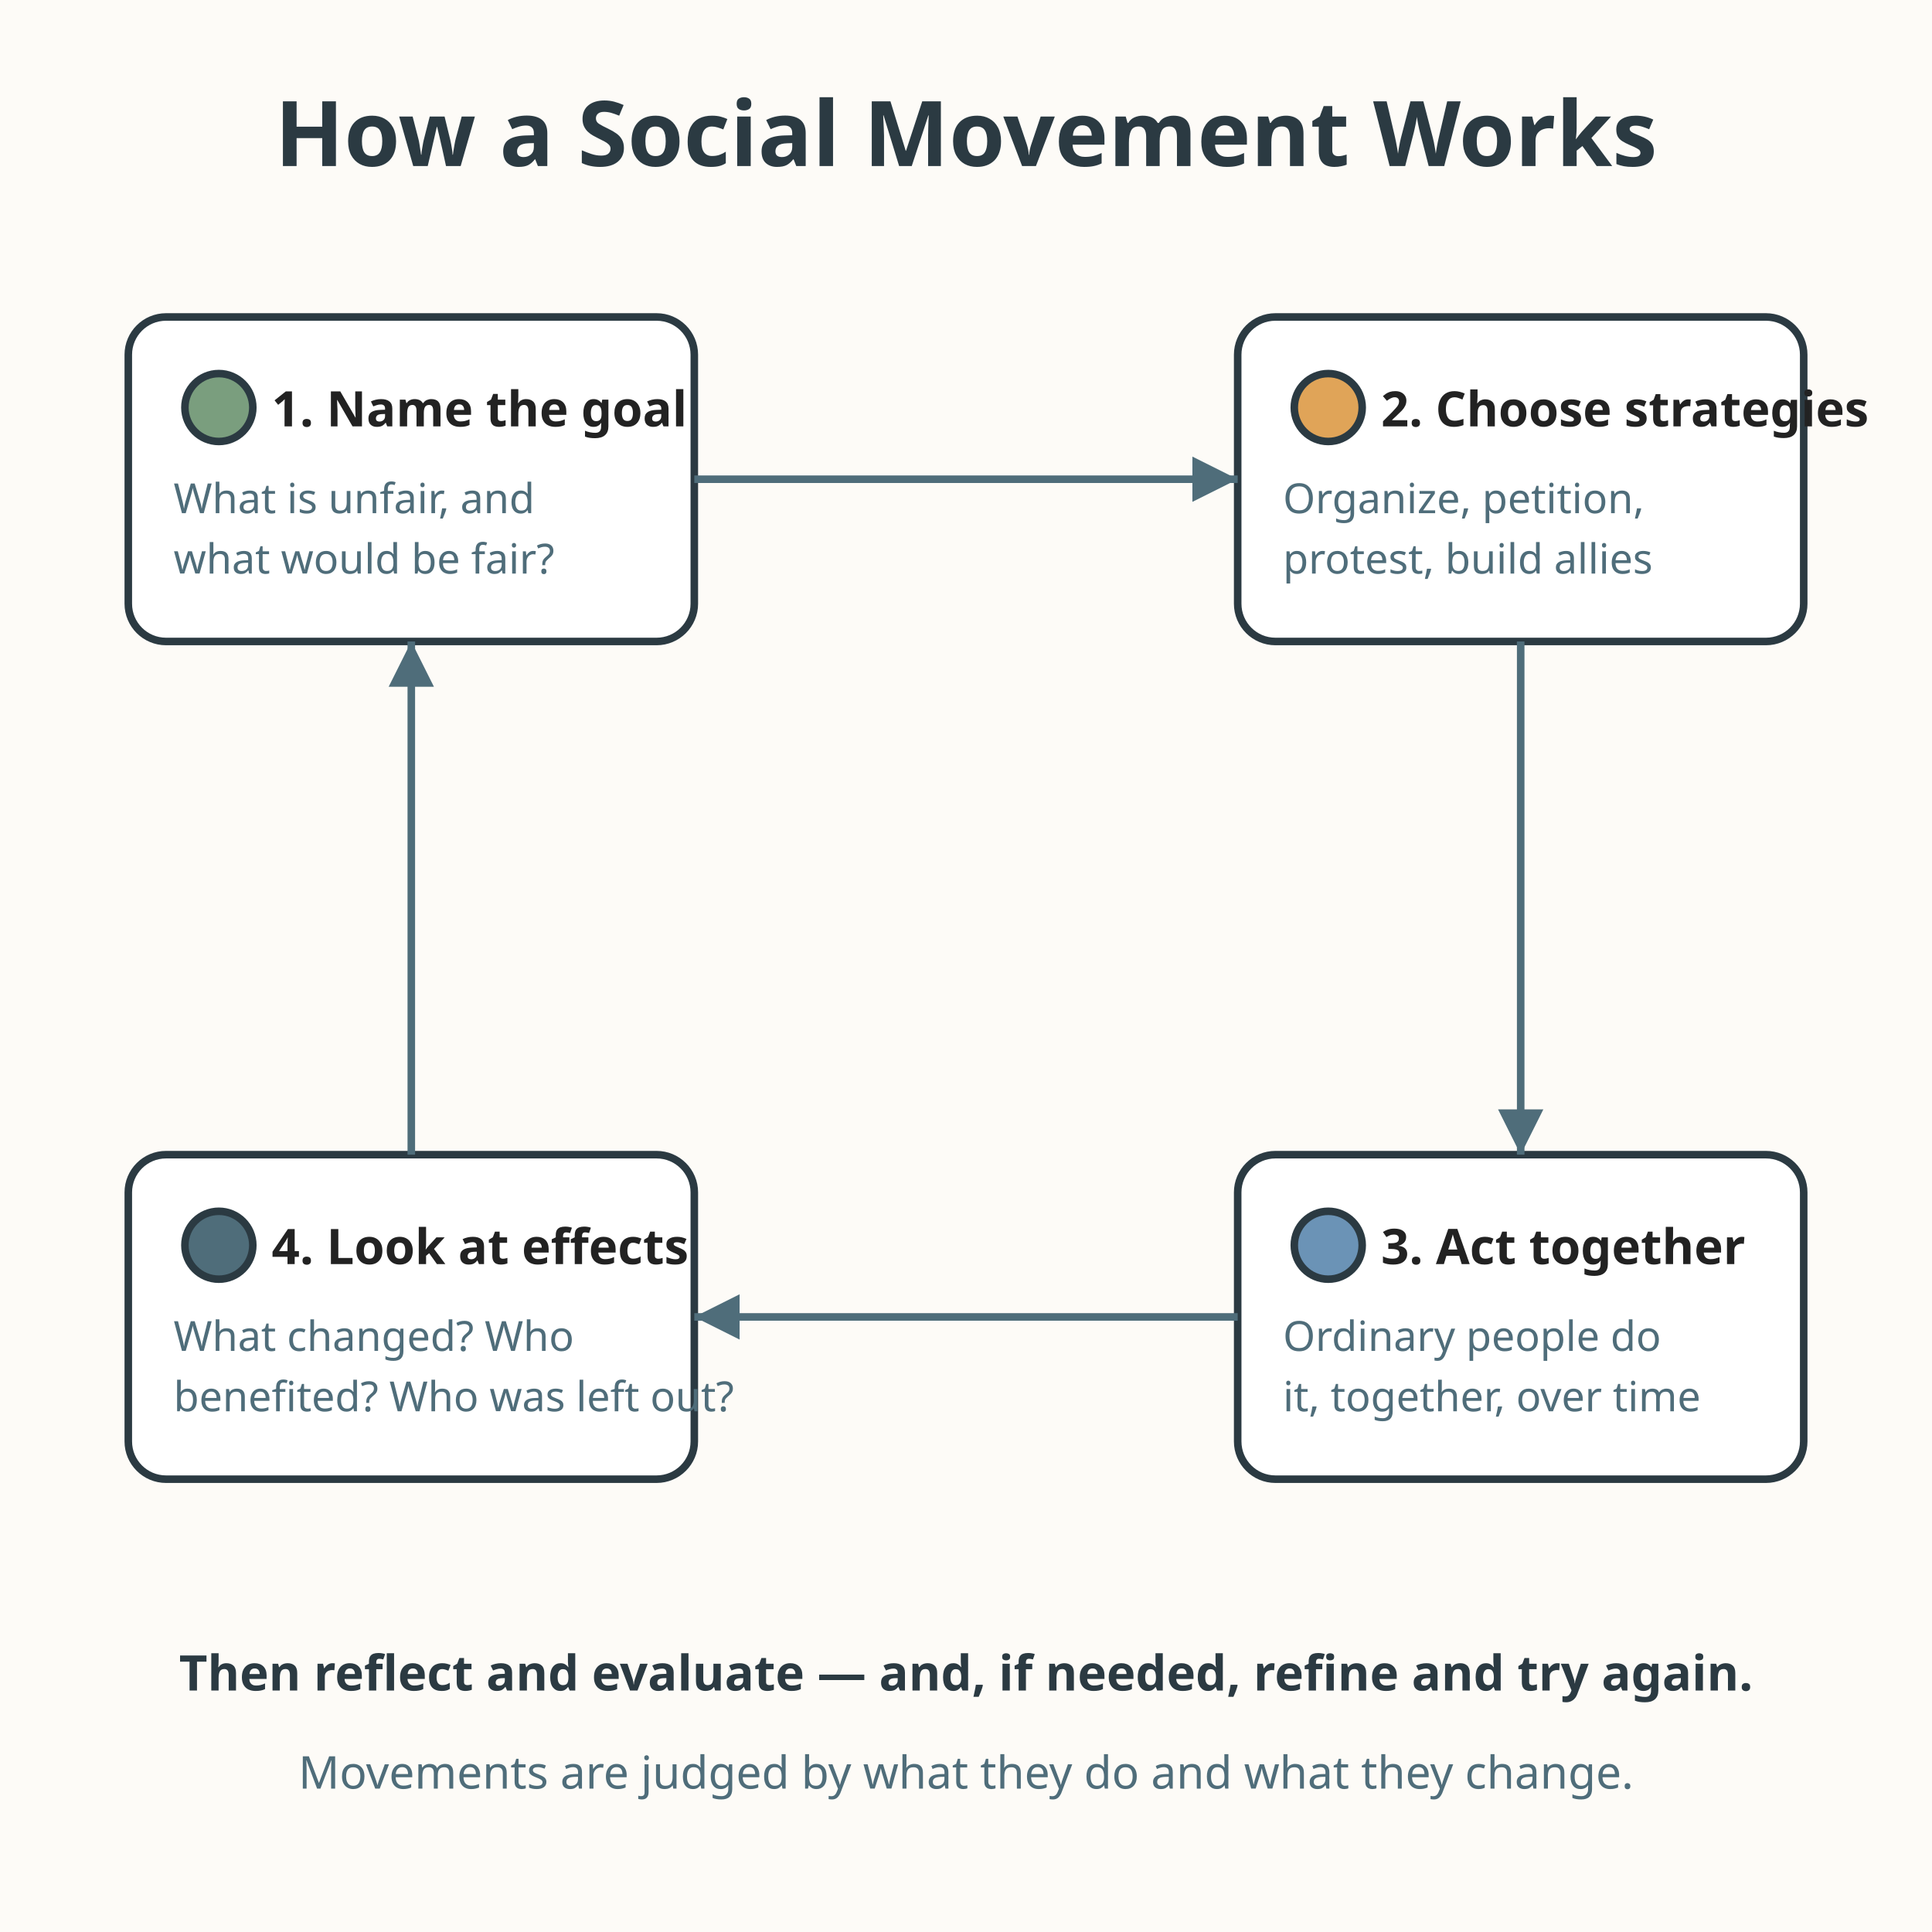
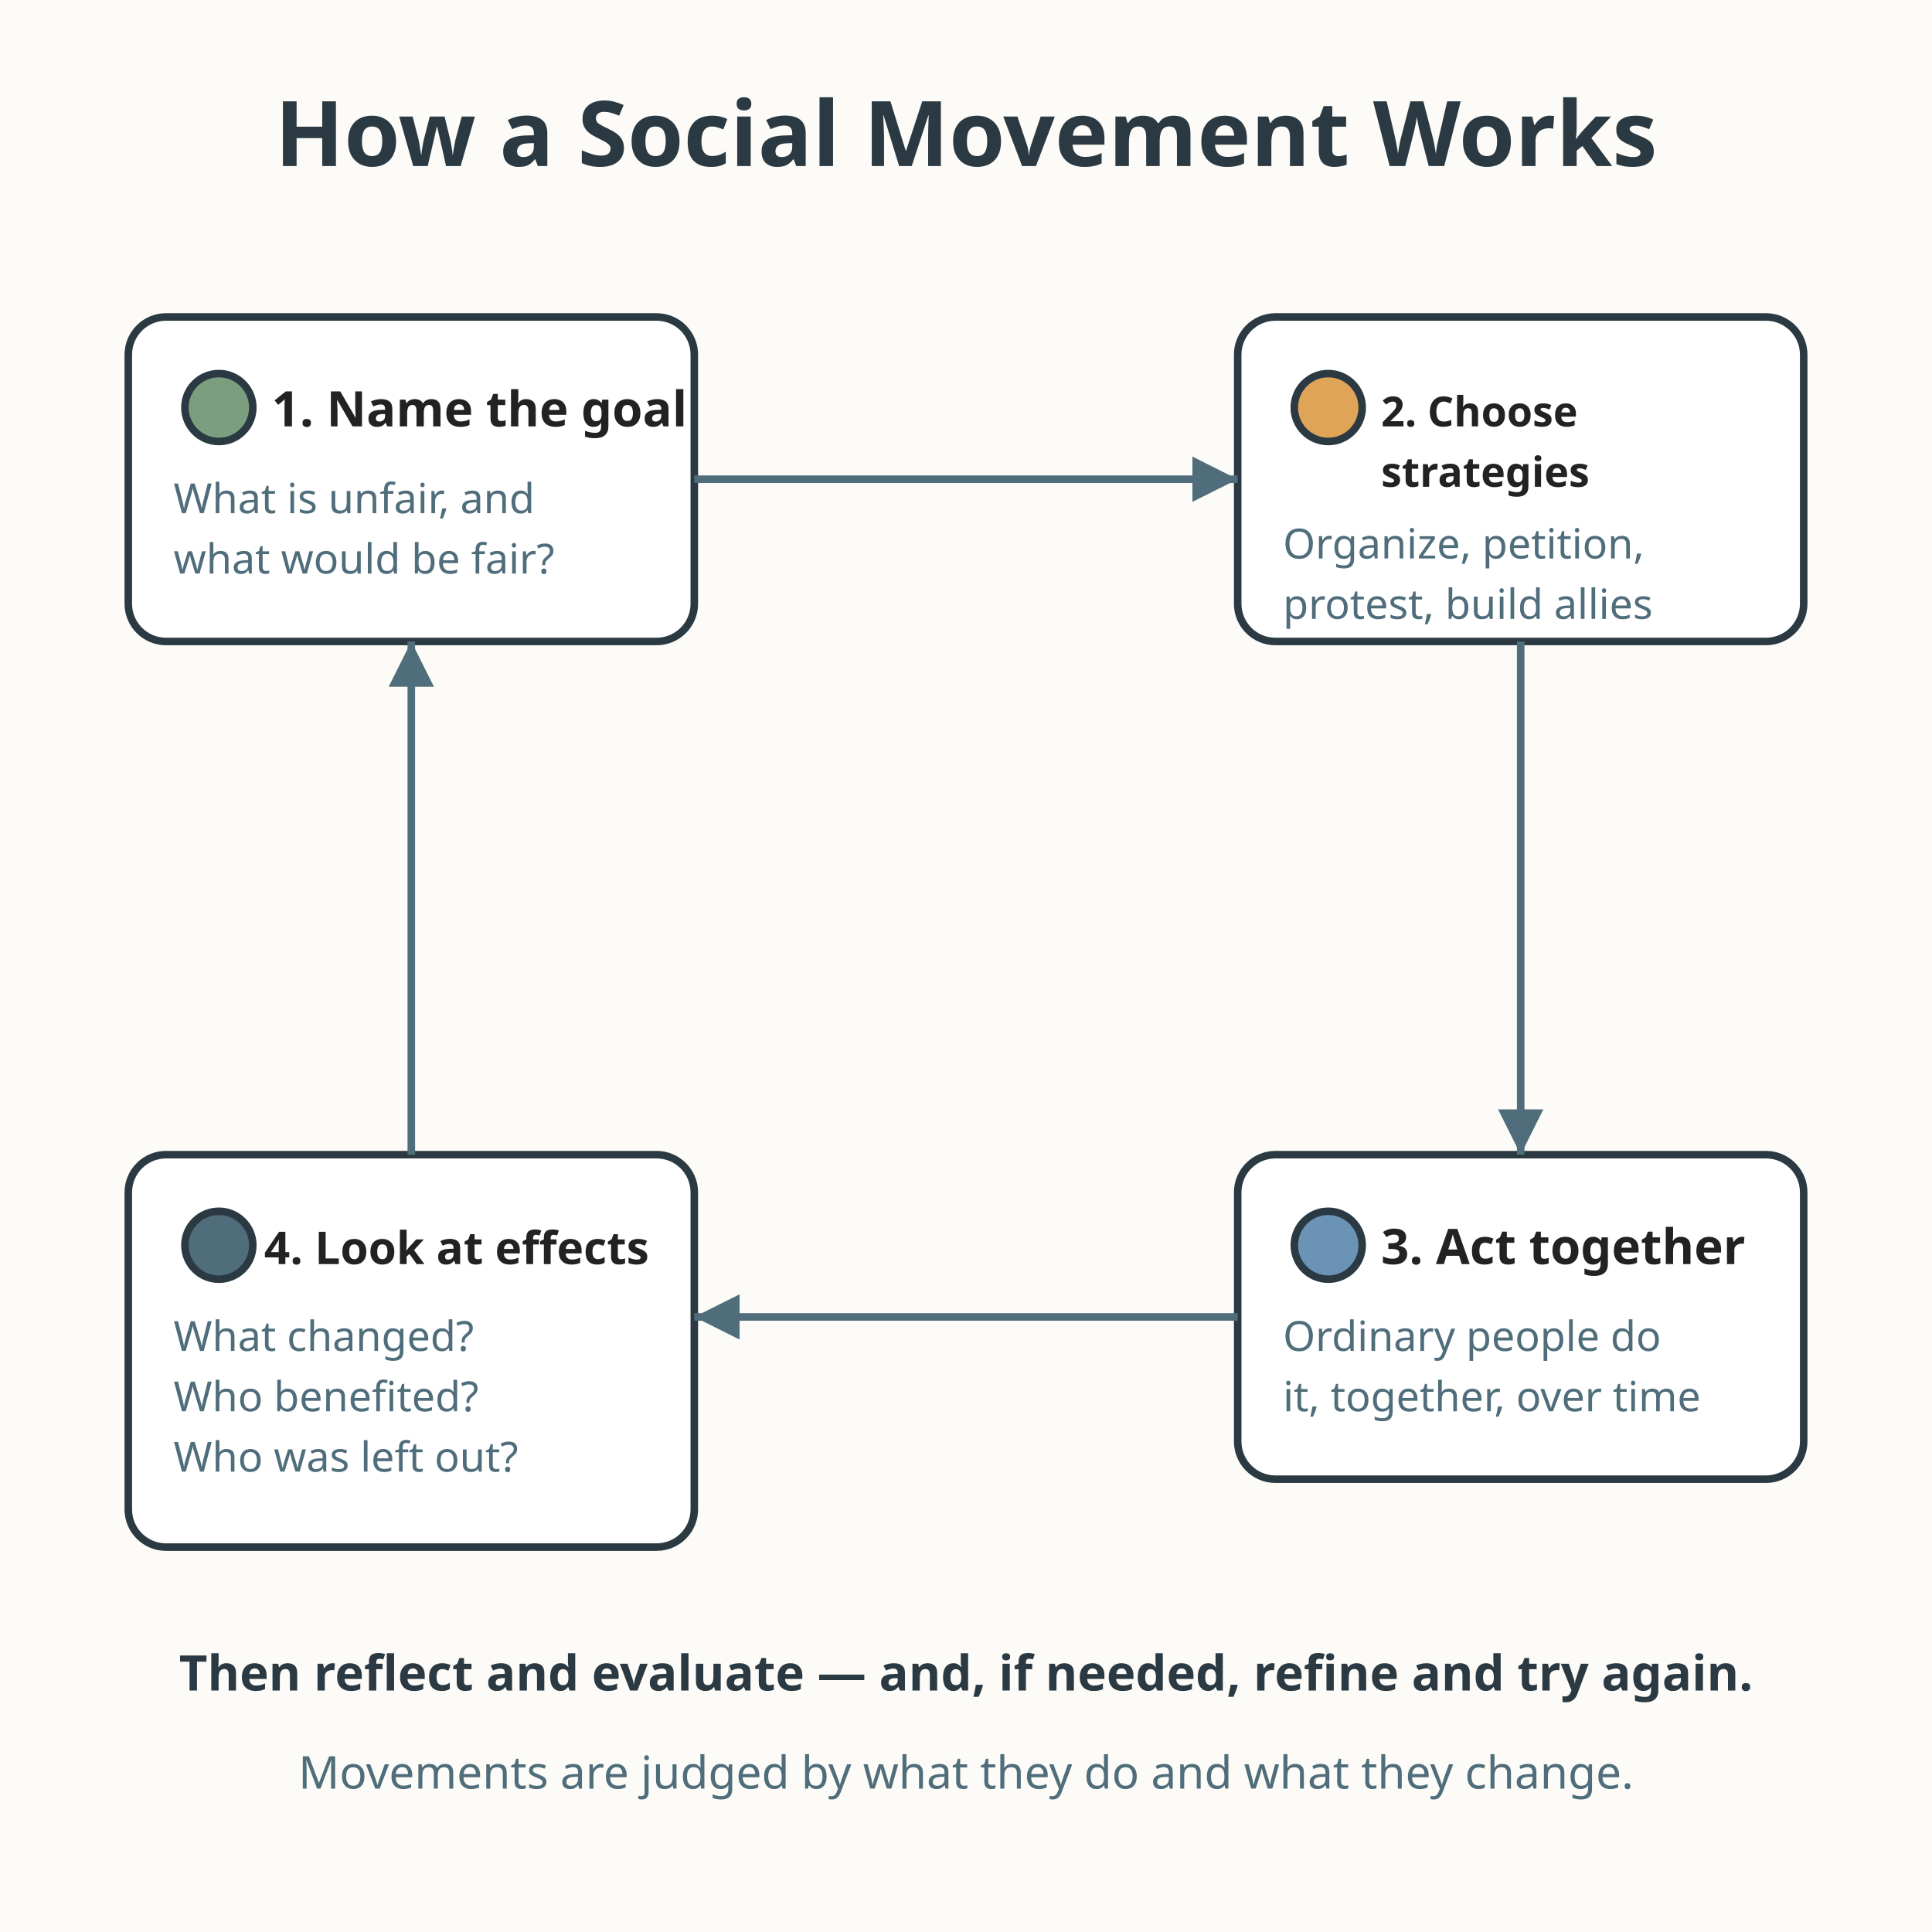
<svg xmlns="http://www.w3.org/2000/svg" viewBox="0 0 512 512" role="img" aria-labelledby="title-L-08-010-06-movement-cycle desc-L-08-010-06-movement-cycle">
  <rect width="512" height="512" fill="#fdfbf7" />
  <text x="256" y="44" text-anchor="middle" font-family="sans-serif" font-size="24" font-weight="bold" fill="#2b3a42">How a Social Movement Works</text>
  <rect x="34" y="84" width="150" height="86" rx="10" fill="#ffffff" stroke="#2b3a42" stroke-width="2" />
  <circle cx="58" cy="108" r="9" fill="#7a9e7e" stroke="#2b3a42" stroke-width="2" />
  <text x="72" y="113" font-family="sans-serif" font-size="13" font-weight="bold" fill="#222222">1. Name the goal</text>
  <text x="46" y="136" font-family="sans-serif" font-size="11" fill="#4f6d7a">What is unfair, and</text>
  <text x="46" y="152" font-family="sans-serif" font-size="11" fill="#4f6d7a">what would be fair?</text>
  <rect x="328" y="84" width="150" height="86" rx="10" fill="#ffffff" stroke="#2b3a42" stroke-width="2" />
  <circle cx="352" cy="108" r="9" fill="#e0a458" stroke="#2b3a42" stroke-width="2" />
-   <text x="366" y="113" font-family="sans-serif" font-size="12.9" font-weight="bold" fill="#222222">2. Choose strategies</text>
-   <text x="340" y="136" font-family="sans-serif" font-size="11" fill="#4f6d7a">Organize, petition,</text>
-   <text x="340" y="152" font-family="sans-serif" font-size="11" fill="#4f6d7a">protest, build allies</text>
+   <text x="366" y="113" font-family="sans-serif" font-size="11" font-weight="bold" fill="#222222">2. Choose</text>
+   <text x="366" y="129" font-family="sans-serif" font-size="11" font-weight="bold" fill="#222222">strategies</text>
+   <text x="340" y="148" font-family="sans-serif" font-size="11" fill="#4f6d7a">Organize, petition,</text>
+   <text x="340" y="164" font-family="sans-serif" font-size="11" fill="#4f6d7a">protest, build allies</text>
  <rect x="328" y="306" width="150" height="86" rx="10" fill="#ffffff" stroke="#2b3a42" stroke-width="2" />
  <circle cx="352" cy="330" r="9" fill="#6b93b6" stroke="#2b3a42" stroke-width="2" />
  <text x="366" y="335" font-family="sans-serif" font-size="13" font-weight="bold" fill="#222222">3. Act together</text>
  <text x="340" y="358" font-family="sans-serif" font-size="11" fill="#4f6d7a">Ordinary people do</text>
  <text x="340" y="374" font-family="sans-serif" font-size="11" fill="#4f6d7a">it, together, over time</text>
-   <rect x="34" y="306" width="150" height="86" rx="10" fill="#ffffff" stroke="#2b3a42" stroke-width="2" />
+   <rect x="34" y="306" width="150" height="104" rx="10" fill="#ffffff" stroke="#2b3a42" stroke-width="2" />
  <circle cx="58" cy="330" r="9" fill="#4f6d7a" stroke="#2b3a42" stroke-width="2" />
-   <text x="72" y="335" font-family="sans-serif" font-size="13" font-weight="bold" fill="#222222">4. Look at effects</text>
-   <text x="46" y="358" font-family="sans-serif" font-size="11" fill="#4f6d7a">What changed? Who</text>
-   <text x="46" y="374" font-family="sans-serif" font-size="11" fill="#4f6d7a">benefited? Who was left out?</text>
+   <text x="70" y="335" font-family="sans-serif" font-size="12" font-weight="bold" fill="#222222">4. Look at effects</text>
+   <text x="46" y="358" font-family="sans-serif" font-size="11" fill="#4f6d7a">What changed?</text>
+   <text x="46" y="374" font-family="sans-serif" font-size="11" fill="#4f6d7a">Who benefited?</text>
+   <text x="46" y="390" font-family="sans-serif" font-size="11" fill="#4f6d7a">Who was left out?</text>
  <path d="M184 127 L328 127" fill="none" stroke="#4f6d7a" stroke-width="2" marker-end="url(#arr-L-08-010-06-movement-cycle)" />
  <path d="M403 170 L403 306" fill="none" stroke="#4f6d7a" stroke-width="2" marker-end="url(#arr-L-08-010-06-movement-cycle)" />
  <path d="M328 349 L184 349" fill="none" stroke="#4f6d7a" stroke-width="2" marker-end="url(#arr-L-08-010-06-movement-cycle)" />
  <path d="M109 306 L109 170" fill="none" stroke="#4f6d7a" stroke-width="2" marker-end="url(#arr-L-08-010-06-movement-cycle)" />
  <defs>
    <marker id="arr-L-08-010-06-movement-cycle" markerWidth="8" markerHeight="8" refX="6" refY="3" orient="auto">
      <path d="M0,0 L6,3 L0,6 Z" fill="#4f6d7a" />
    </marker>
  </defs>
  <text x="256" y="448" text-anchor="middle" font-family="sans-serif" font-size="13" font-weight="bold" fill="#2b3a42">Then reflect and evaluate — and, if needed, refine and try again.</text>
  <text x="256" y="474" text-anchor="middle" font-family="sans-serif" font-size="12" fill="#4f6d7a">Movements are judged by what they do and what they change.</text>
</svg>
